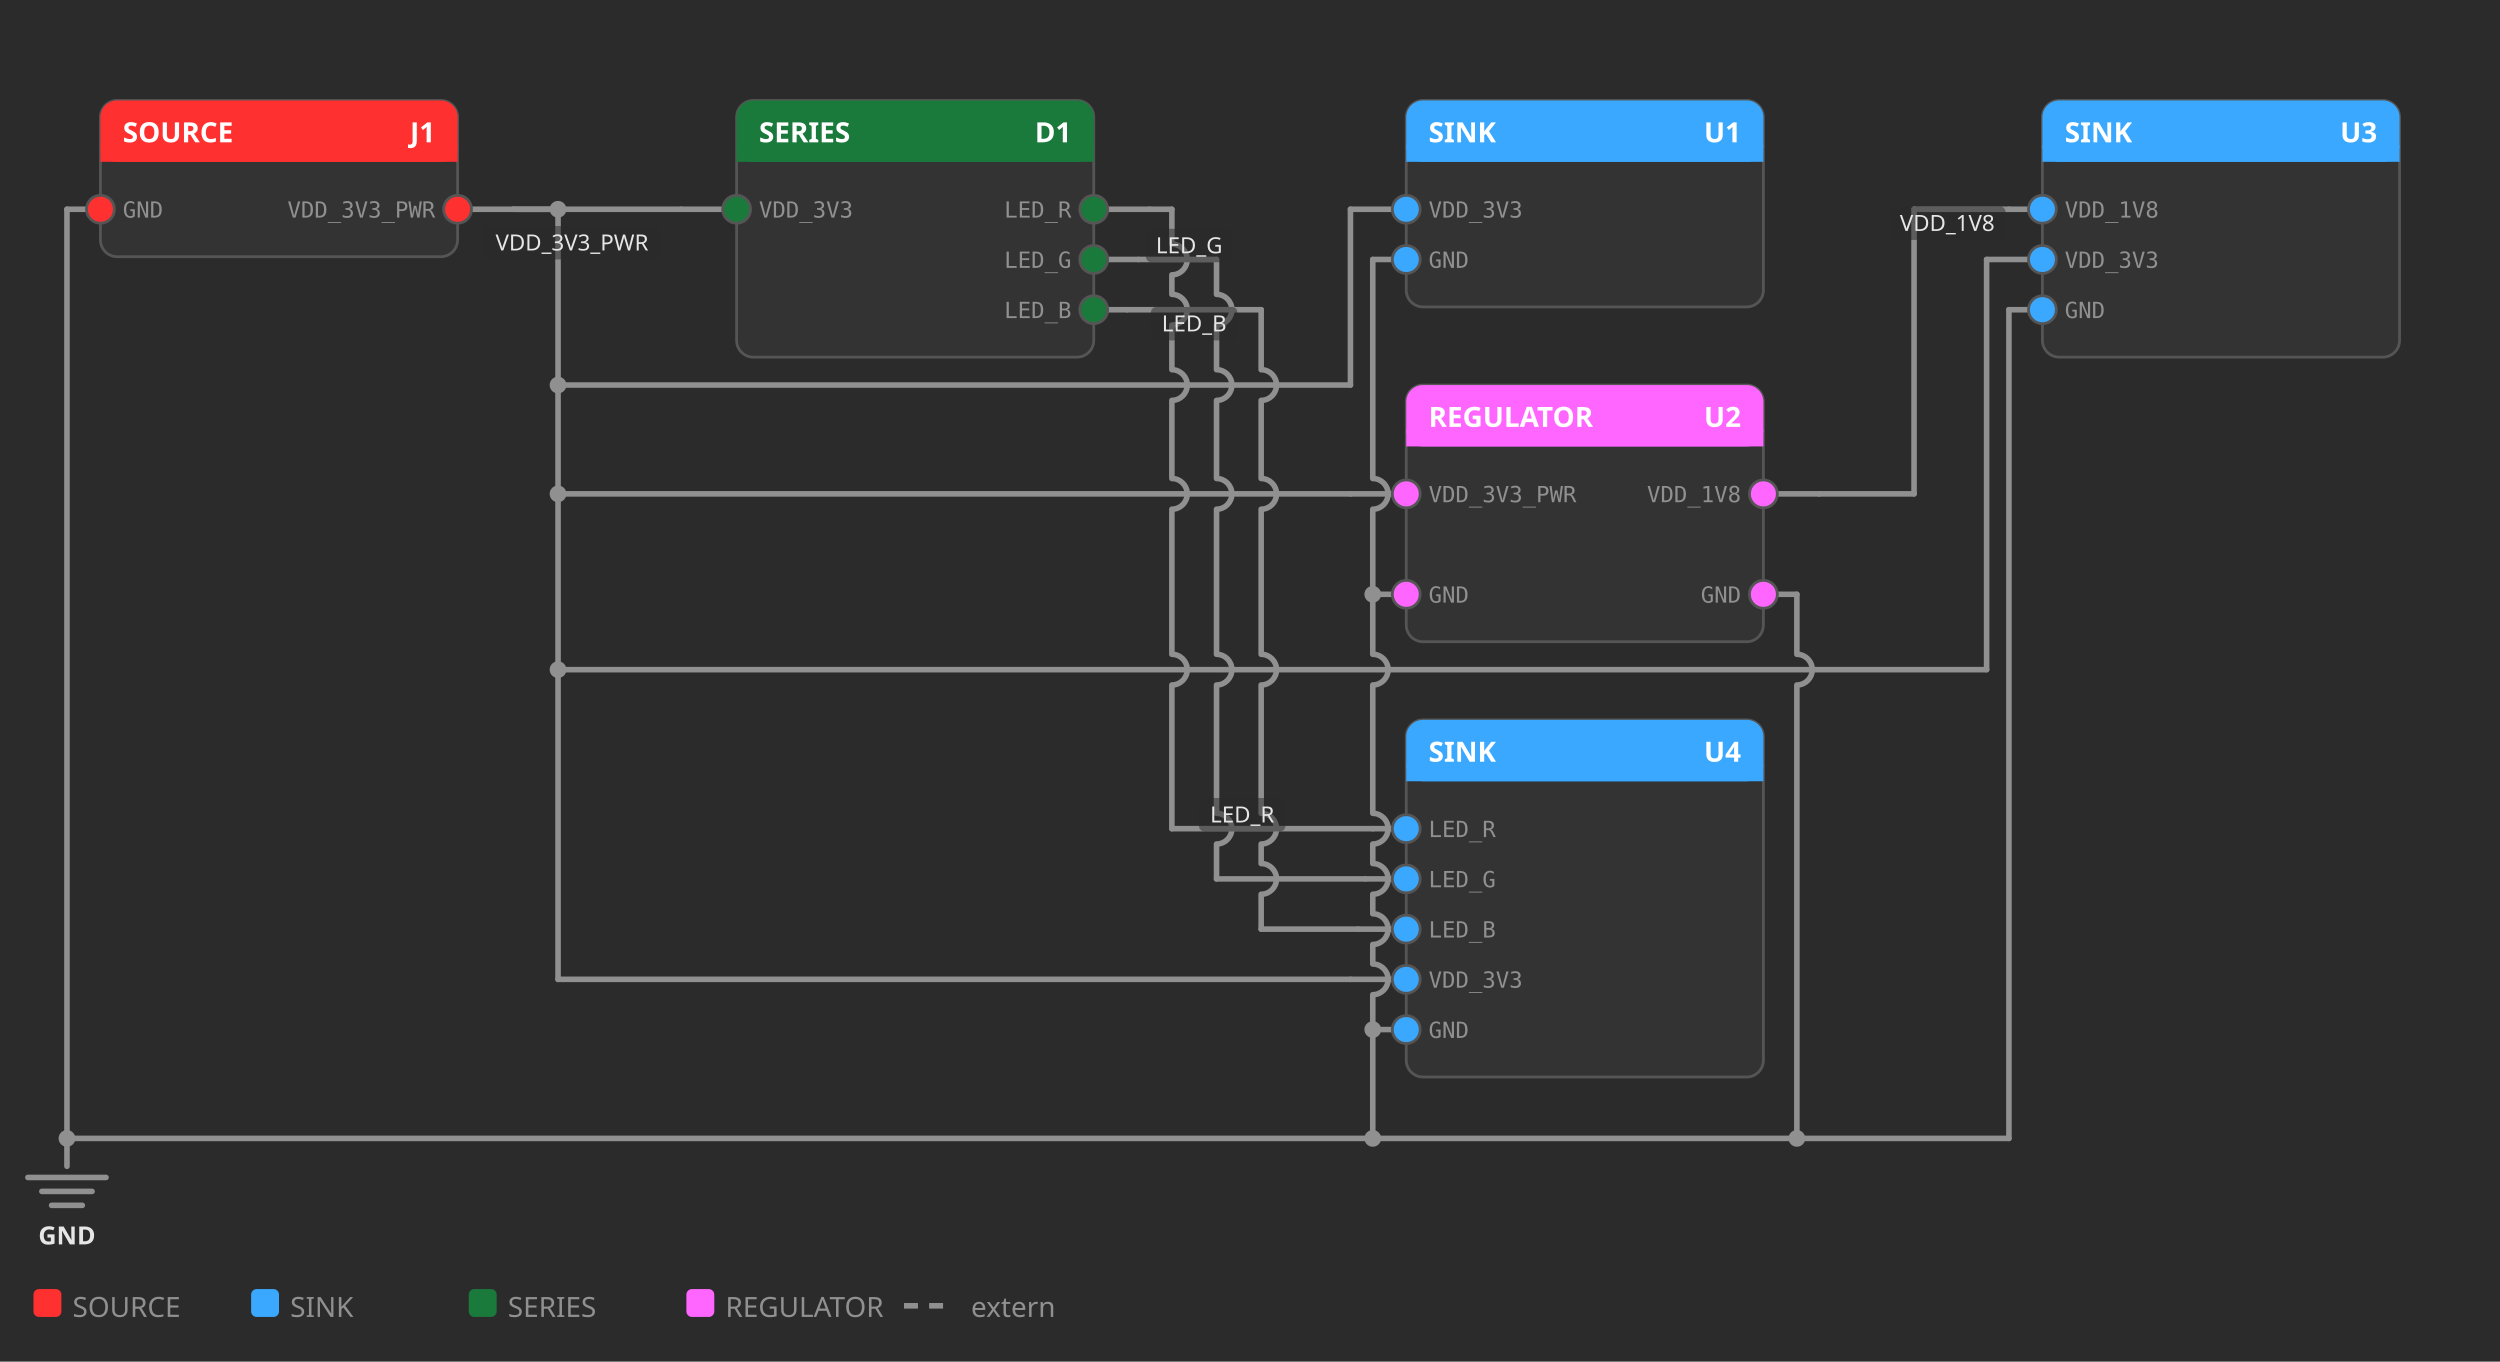
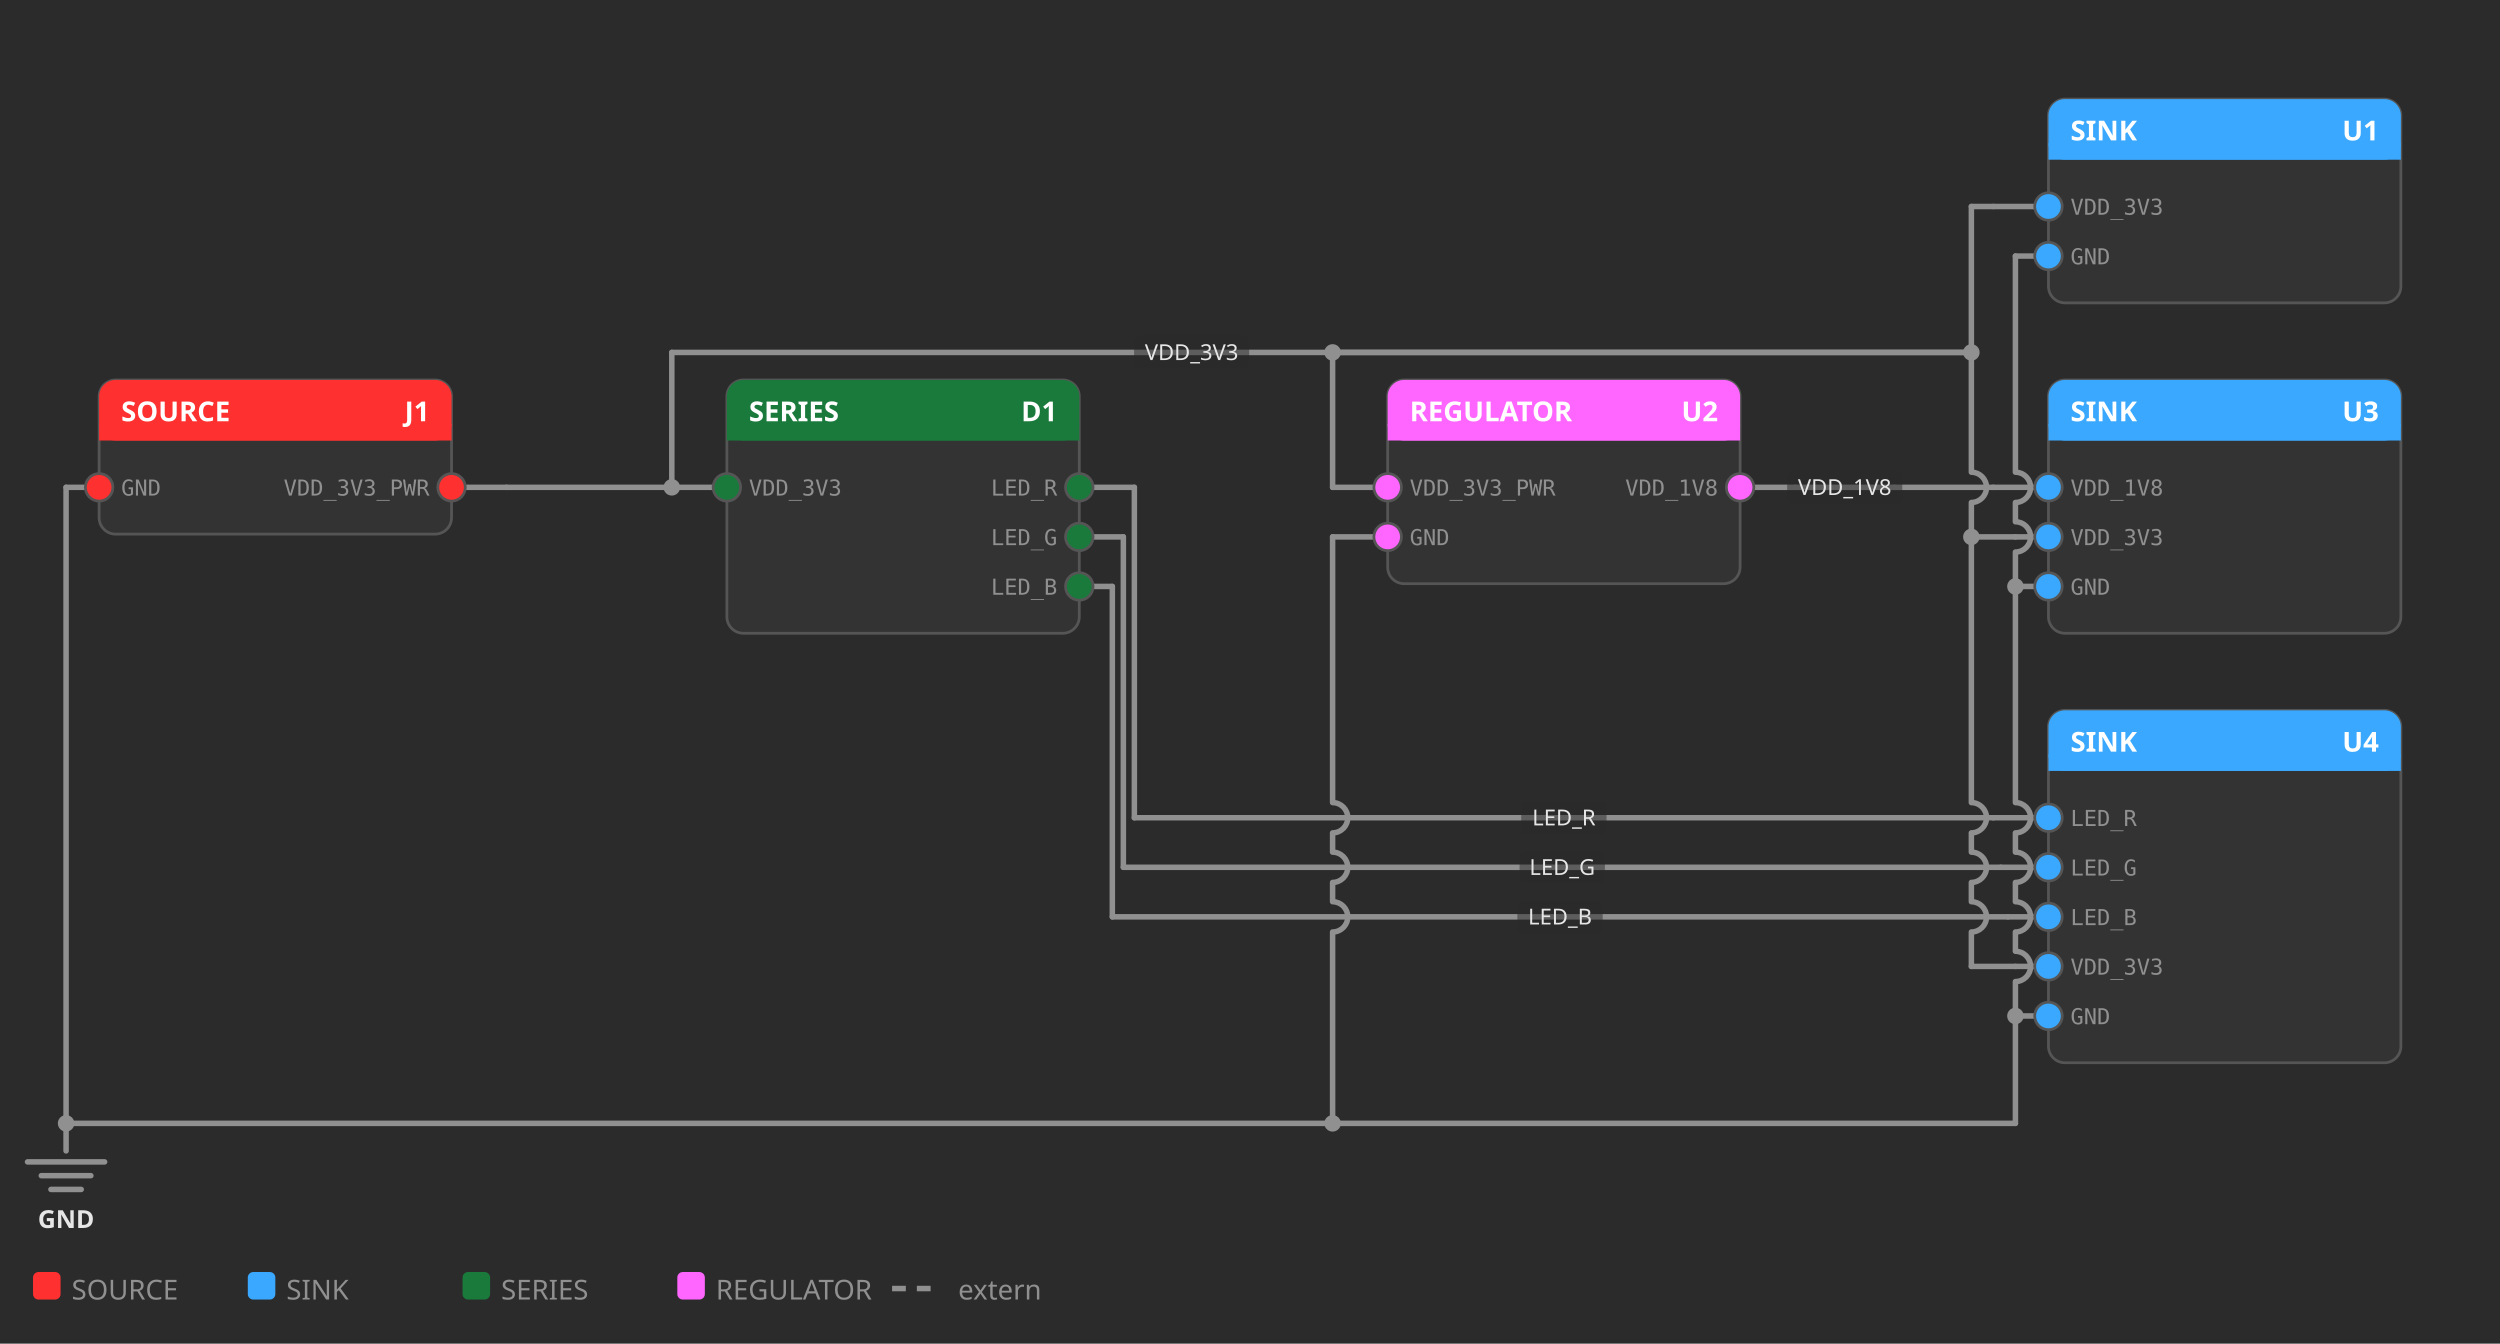
- <svg xmlns="http://www.w3.org/2000/svg" width="896" height="488" viewBox="0 0 896 488">
+ <svg xmlns="http://www.w3.org/2000/svg" width="908" height="488" viewBox="0 0 908 488">
  <rect width="100%" height="100%" fill="#2b2b2b" />
-   <line x1="392" y1="75" x2="412" y2="75" stroke="#909090" stroke-width="2" stroke-linecap="round" />
-   <line x1="412" y1="75" x2="420" y2="75" stroke="#909090" stroke-width="2" stroke-linecap="round" />
-   <line x1="420" y1="297" x2="492" y2="297" stroke="#909090" stroke-width="2" stroke-linecap="round" />
-   <line x1="492" y1="297" x2="504" y2="297" stroke="#909090" stroke-width="2" stroke-linecap="round" />
-   <line x1="392" y1="93" x2="408" y2="93" stroke="#909090" stroke-width="2" stroke-linecap="round" />
-   <line x1="408" y1="93" x2="436" y2="93" stroke="#909090" stroke-width="2" stroke-linecap="round" />
-   <line x1="436" y1="315" x2="489.3" y2="315" stroke="#909090" stroke-width="2" stroke-linecap="round" />
-   <line x1="489.3" y1="315" x2="504" y2="315" stroke="#909090" stroke-width="2" stroke-linecap="round" />
-   <line x1="392" y1="111" x2="404" y2="111" stroke="#909090" stroke-width="2" stroke-linecap="round" />
-   <line x1="404" y1="111" x2="452" y2="111" stroke="#909090" stroke-width="2" stroke-linecap="round" />
-   <line x1="452" y1="333" x2="486.7" y2="333" stroke="#909090" stroke-width="2" stroke-linecap="round" />
-   <line x1="486.7" y1="333" x2="504" y2="333" stroke="#909090" stroke-width="2" stroke-linecap="round" />
+   <line x1="392" y1="177" x2="412" y2="177" stroke="#909090" stroke-width="2" stroke-linecap="round" />
+   <line x1="412" y1="297" x2="724" y2="297" stroke="#909090" stroke-width="2" stroke-linecap="round" />
+   <line x1="724" y1="297" x2="744" y2="297" stroke="#909090" stroke-width="2" stroke-linecap="round" />
+   <line x1="392" y1="195" x2="408" y2="195" stroke="#909090" stroke-width="2" stroke-linecap="round" />
+   <line x1="408" y1="315" x2="726.7" y2="315" stroke="#909090" stroke-width="2" stroke-linecap="round" />
+   <line x1="726.7" y1="315" x2="744" y2="315" stroke="#909090" stroke-width="2" stroke-linecap="round" />
+   <line x1="392" y1="213" x2="404" y2="213" stroke="#909090" stroke-width="2" stroke-linecap="round" />
+   <line x1="404" y1="333" x2="729.3" y2="333" stroke="#909090" stroke-width="2" stroke-linecap="round" />
+   <line x1="729.3" y1="333" x2="744" y2="333" stroke="#909090" stroke-width="2" stroke-linecap="round" />
  <line x1="632" y1="177" x2="652" y2="177" stroke="#909090" stroke-width="2" stroke-linecap="round" />
-   <line x1="652" y1="177" x2="686" y2="177" stroke="#909090" stroke-width="2" stroke-linecap="round" />
-   <line x1="686" y1="75" x2="720" y2="75" stroke="#909090" stroke-width="2" stroke-linecap="round" />
-   <line x1="720" y1="75" x2="732" y2="75" stroke="#909090" stroke-width="2" stroke-linecap="round" />
-   <line x1="164" y1="75" x2="184" y2="75" stroke="#909090" stroke-width="2" stroke-linecap="round" />
-   <line x1="184" y1="75" x2="244" y2="75" stroke="#909090" stroke-width="2" stroke-linecap="round" />
-   <line x1="244" y1="75" x2="264" y2="75" stroke="#909090" stroke-width="2" stroke-linecap="round" />
-   <line x1="184" y1="75" x2="200" y2="75" stroke="#909090" stroke-width="2" stroke-linecap="round" />
-   <line x1="484" y1="75" x2="504" y2="75" stroke="#909090" stroke-width="2" stroke-linecap="round" />
-   <line x1="200" y1="138" x2="484" y2="138" stroke="#909090" stroke-width="2" stroke-linecap="round" />
-   <line x1="712" y1="93" x2="732" y2="93" stroke="#909090" stroke-width="2" stroke-linecap="round" />
-   <line x1="200" y1="240" x2="712" y2="240" stroke="#909090" stroke-width="2" stroke-linecap="round" />
+   <line x1="652" y1="177" x2="688" y2="177" stroke="#909090" stroke-width="2" stroke-linecap="round" />
+   <line x1="688" y1="177" x2="724" y2="177" stroke="#909090" stroke-width="2" stroke-linecap="round" />
+   <line x1="724" y1="177" x2="744" y2="177" stroke="#909090" stroke-width="2" stroke-linecap="round" />
+   <line x1="164" y1="177" x2="184" y2="177" stroke="#909090" stroke-width="2" stroke-linecap="round" />
+   <line x1="184" y1="177" x2="244" y2="177" stroke="#909090" stroke-width="2" stroke-linecap="round" />
+   <line x1="244" y1="177" x2="264" y2="177" stroke="#909090" stroke-width="2" stroke-linecap="round" />
+   <line x1="244" y1="128" x2="716" y2="128" stroke="#909090" stroke-width="2" stroke-linecap="round" />
+   <line x1="716" y1="75" x2="724" y2="75" stroke="#909090" stroke-width="2" stroke-linecap="round" />
+   <line x1="724" y1="75" x2="744" y2="75" stroke="#909090" stroke-width="2" stroke-linecap="round" />
  <line x1="484" y1="177" x2="504" y2="177" stroke="#909090" stroke-width="2" stroke-linecap="round" />
-   <line x1="200" y1="177" x2="484" y2="177" stroke="#909090" stroke-width="2" stroke-linecap="round" />
-   <line x1="484" y1="351" x2="504" y2="351" stroke="#909090" stroke-width="2" stroke-linecap="round" />
-   <line x1="200" y1="351" x2="484" y2="351" stroke="#909090" stroke-width="2" stroke-linecap="round" />
-   <line x1="24" y1="408" x2="720" y2="408" stroke="#909090" stroke-width="2" stroke-linecap="round" />
-   <line x1="24" y1="75" x2="36" y2="75" stroke="#909090" stroke-width="2" stroke-linecap="round" />
-   <line x1="492" y1="93" x2="504" y2="93" stroke="#909090" stroke-width="2" stroke-linecap="round" />
-   <line x1="492" y1="213" x2="504" y2="213" stroke="#909090" stroke-width="2" stroke-linecap="round" />
-   <line x1="492" y1="369" x2="504" y2="369" stroke="#909090" stroke-width="2" stroke-linecap="round" />
-   <line x1="632" y1="213" x2="644" y2="213" stroke="#909090" stroke-width="2" stroke-linecap="round" />
-   <line x1="720" y1="111" x2="732" y2="111" stroke="#909090" stroke-width="2" stroke-linecap="round" />
-   <path d="M 420,75 V 87.5 A 5.5,5.5 0 0 1 420,98.5 V 105.5 A 5.5,5.5 0 0 1 420,116.5 V 132.5 A 5.5,5.5 0 0 1 420,143.5 V 171.5 A 5.5,5.5 0 0 1 420,182.5 V 234.5 A 5.5,5.5 0 0 1 420,245.5 V 297" fill="none" stroke="#909090" stroke-width="2" stroke-linecap="round" stroke-linejoin="round" />
-   <path d="M 436,93 V 105.5 A 5.5,5.5 0 0 1 436,116.5 V 132.5 A 5.5,5.5 0 0 1 436,143.5 V 171.5 A 5.5,5.5 0 0 1 436,182.5 V 234.5 A 5.5,5.5 0 0 1 436,245.5 V 291.5 A 5.5,5.5 0 0 1 436,302.5 V 315" fill="none" stroke="#909090" stroke-width="2" stroke-linecap="round" stroke-linejoin="round" />
-   <path d="M 452,111 V 132.5 A 5.5,5.5 0 0 1 452,143.5 V 171.5 A 5.5,5.5 0 0 1 452,182.5 V 234.5 A 5.5,5.5 0 0 1 452,245.5 V 291.5 A 5.5,5.5 0 0 1 452,302.5 V 309.5 A 5.5,5.5 0 0 1 452,320.5 V 333" fill="none" stroke="#909090" stroke-width="2" stroke-linecap="round" stroke-linejoin="round" />
-   <path d="M 686,75 V 177" fill="none" stroke="#909090" stroke-width="2" stroke-linecap="round" stroke-linejoin="round" />
-   <path d="M 200,75 V 351" fill="none" stroke="#909090" stroke-width="2" stroke-linecap="round" stroke-linejoin="round" />
-   <path d="M 484,75 V 138" fill="none" stroke="#909090" stroke-width="2" stroke-linecap="round" stroke-linejoin="round" />
-   <path d="M 712,93 V 240" fill="none" stroke="#909090" stroke-width="2" stroke-linecap="round" stroke-linejoin="round" />
-   <path d="M 24,75 V 408" fill="none" stroke="#909090" stroke-width="2" stroke-linecap="round" stroke-linejoin="round" />
-   <path d="M 492,93 V 171.5 A 5.5,5.5 0 0 1 492,182.5 V 234.5 A 5.5,5.5 0 0 1 492,245.5 V 291.5 A 5.5,5.5 0 0 1 492,302.5 V 309.5 A 5.5,5.5 0 0 1 492,320.5 V 327.5 A 5.5,5.5 0 0 1 492,338.5 V 345.5 A 5.5,5.5 0 0 1 492,356.5 V 408" fill="none" stroke="#909090" stroke-width="2" stroke-linecap="round" stroke-linejoin="round" />
-   <path d="M 644,213 V 234.5 A 5.5,5.5 0 0 1 644,245.5 V 408" fill="none" stroke="#909090" stroke-width="2" stroke-linecap="round" stroke-linejoin="round" />
-   <path d="M 720,111 V 408" fill="none" stroke="#909090" stroke-width="2" stroke-linecap="round" stroke-linejoin="round" />
+   <line x1="484" y1="128" x2="716" y2="128" stroke="#909090" stroke-width="2" stroke-linecap="round" />
+   <line x1="716" y1="195" x2="732" y2="195" stroke="#909090" stroke-width="2" stroke-linecap="round" />
+   <line x1="732" y1="195" x2="744" y2="195" stroke="#909090" stroke-width="2" stroke-linecap="round" />
+   <line x1="716" y1="351" x2="732" y2="351" stroke="#909090" stroke-width="2" stroke-linecap="round" />
+   <line x1="732" y1="351" x2="744" y2="351" stroke="#909090" stroke-width="2" stroke-linecap="round" />
+   <line x1="24" y1="408" x2="732" y2="408" stroke="#909090" stroke-width="2" stroke-linecap="round" />
+   <line x1="24" y1="177" x2="36" y2="177" stroke="#909090" stroke-width="2" stroke-linecap="round" />
+   <line x1="484" y1="195" x2="504" y2="195" stroke="#909090" stroke-width="2" stroke-linecap="round" />
+   <line x1="732" y1="93" x2="744" y2="93" stroke="#909090" stroke-width="2" stroke-linecap="round" />
+   <line x1="732" y1="213" x2="744" y2="213" stroke="#909090" stroke-width="2" stroke-linecap="round" />
+   <line x1="732" y1="369" x2="744" y2="369" stroke="#909090" stroke-width="2" stroke-linecap="round" />
+   <path d="M 412,177 V 297" fill="none" stroke="#909090" stroke-width="2" stroke-linecap="round" stroke-linejoin="round" />
+   <path d="M 408,195 V 315" fill="none" stroke="#909090" stroke-width="2" stroke-linecap="round" stroke-linejoin="round" />
+   <path d="M 404,213 V 333" fill="none" stroke="#909090" stroke-width="2" stroke-linecap="round" stroke-linejoin="round" />
+   <path d="M 716,75 V 171.5 A 5.5,5.5 0 0 1 716,182.5 V 291.5 A 5.5,5.5 0 0 1 716,302.5 V 309.5 A 5.5,5.5 0 0 1 716,320.5 V 327.5 A 5.5,5.5 0 0 1 716,338.5 V 351" fill="none" stroke="#909090" stroke-width="2" stroke-linecap="round" stroke-linejoin="round" />
+   <path d="M 244,128 V 177" fill="none" stroke="#909090" stroke-width="2" stroke-linecap="round" stroke-linejoin="round" />
+   <path d="M 484,128 V 177" fill="none" stroke="#909090" stroke-width="2" stroke-linecap="round" stroke-linejoin="round" />
+   <path d="M 24,177 V 408" fill="none" stroke="#909090" stroke-width="2" stroke-linecap="round" stroke-linejoin="round" />
+   <path d="M 484,195 V 291.5 A 5.5,5.5 0 0 1 484,302.5 V 309.5 A 5.5,5.5 0 0 1 484,320.5 V 327.5 A 5.5,5.5 0 0 1 484,338.5 V 408" fill="none" stroke="#909090" stroke-width="2" stroke-linecap="round" stroke-linejoin="round" />
+   <path d="M 732,93 V 171.5 A 5.5,5.5 0 0 1 732,182.5 V 189.5 A 5.5,5.5 0 0 1 732,200.5 V 291.5 A 5.5,5.5 0 0 1 732,302.5 V 309.5 A 5.5,5.5 0 0 1 732,320.5 V 327.5 A 5.5,5.5 0 0 1 732,338.5 V 345.5 A 5.5,5.5 0 0 1 732,356.5 V 408" fill="none" stroke="#909090" stroke-width="2" stroke-linecap="round" stroke-linejoin="round" />
  <circle cx="24" cy="408" r="3" fill="#909090" />
-   <circle cx="200" cy="75" r="3" fill="#909090" />
-   <circle cx="200" cy="138" r="3" fill="#909090" />
-   <circle cx="200" cy="177" r="3" fill="#909090" />
-   <circle cx="200" cy="240" r="3" fill="#909090" />
-   <circle cx="492" cy="213" r="3" fill="#909090" />
-   <circle cx="492" cy="369" r="3" fill="#909090" />
-   <circle cx="492" cy="408" r="3" fill="#909090" />
-   <circle cx="644" cy="408" r="3" fill="#909090" />
+   <circle cx="244" cy="177" r="3" fill="#909090" />
+   <circle cx="484" cy="128" r="3" fill="#909090" />
+   <circle cx="484" cy="408" r="3" fill="#909090" />
+   <circle cx="716" cy="128" r="3" fill="#909090" />
+   <circle cx="716" cy="195" r="3" fill="#909090" />
+   <circle cx="732" cy="213" r="3" fill="#909090" />
+   <circle cx="732" cy="369" r="3" fill="#909090" />
  <line x1="24" y1="408" x2="24" y2="418" stroke="#909090" stroke-width="2" stroke-linecap="round" />
  <line x1="10" y1="422" x2="38" y2="422" stroke="#909090" stroke-width="2" stroke-linecap="round" />
  <line x1="15" y1="427" x2="33" y2="427" stroke="#909090" stroke-width="2" stroke-linecap="round" />
  <line x1="18.5" y1="432" x2="29.5" y2="432" stroke="#909090" stroke-width="2" stroke-linecap="round" />
  <text x="24" y="446" text-anchor="middle" fill="#e6e6e6" font-family="Segoe UI,sans-serif" font-size="9" font-weight="600">GND</text>
-   <rect class="topo-hit" data-label="J1" x="36" y="36" width="128" height="56" rx="6" fill="#333333" stroke="#555555" stroke-width="1" />
-   <rect x="36" y="36" width="128" height="22" rx="6" fill="#ff3030" />
-   <rect x="36" y="52" width="128" height="6" fill="#ff3030" />
-   <text x="44" y="51" fill="#ffffff" font-family="Segoe UI,sans-serif" font-size="10" font-weight="600">SOURCE</text>
-   <text x="156" y="51" fill="#ffffff" text-anchor="end" font-family="Segoe UI,sans-serif" font-size="10" font-weight="600">J1</text>
-   <circle cx="164" cy="75" r="5" fill="#ff3030" stroke="#555555" stroke-width="1" />
-   <text x="156" y="78" text-anchor="end" fill="#909090" font-family="Consolas,monospace" font-size="8">VDD_3V3_PWR</text>
-   <circle cx="36" cy="75" r="5" fill="#ff3030" stroke="#555555" stroke-width="1" />
-   <text x="44" y="78" text-anchor="start" fill="#909090" font-family="Consolas,monospace" font-size="8">GND</text>
-   <rect class="topo-hit" data-label="D1" x="264" y="36" width="128" height="92" rx="6" fill="#333333" stroke="#555555" stroke-width="1" />
-   <rect x="264" y="36" width="128" height="22" rx="6" fill="#1a7a3c" />
-   <rect x="264" y="52" width="128" height="6" fill="#1a7a3c" />
-   <text x="272" y="51" fill="#ffffff" font-family="Segoe UI,sans-serif" font-size="10" font-weight="600">SERIES</text>
-   <text x="384" y="51" fill="#ffffff" text-anchor="end" font-family="Segoe UI,sans-serif" font-size="10" font-weight="600">D1</text>
-   <circle cx="264" cy="75" r="5" fill="#1a7a3c" stroke="#555555" stroke-width="1" />
-   <text x="272" y="78" text-anchor="start" fill="#909090" font-family="Consolas,monospace" font-size="8">VDD_3V3</text>
-   <circle cx="392" cy="75" r="5" fill="#1a7a3c" stroke="#555555" stroke-width="1" />
-   <text x="384" y="78" text-anchor="end" fill="#909090" font-family="Consolas,monospace" font-size="8">LED_R</text>
-   <circle cx="392" cy="93" r="5" fill="#1a7a3c" stroke="#555555" stroke-width="1" />
-   <text x="384" y="96" text-anchor="end" fill="#909090" font-family="Consolas,monospace" font-size="8">LED_G</text>
-   <circle cx="392" cy="111" r="5" fill="#1a7a3c" stroke="#555555" stroke-width="1" />
-   <text x="384" y="114" text-anchor="end" fill="#909090" font-family="Consolas,monospace" font-size="8">LED_B</text>
-   <rect class="topo-hit" data-label="U1" x="504" y="36" width="128" height="74" rx="6" fill="#333333" stroke="#555555" stroke-width="1" />
-   <rect x="504" y="36" width="128" height="22" rx="6" fill="#3aa8ff" />
-   <rect x="504" y="52" width="128" height="6" fill="#3aa8ff" />
-   <text x="512" y="51" fill="#ffffff" font-family="Segoe UI,sans-serif" font-size="10" font-weight="600">SINK</text>
-   <text x="624" y="51" fill="#ffffff" text-anchor="end" font-family="Segoe UI,sans-serif" font-size="10" font-weight="600">U1</text>
-   <circle cx="504" cy="75" r="5" fill="#3aa8ff" stroke="#555555" stroke-width="1" />
-   <text x="512" y="78" text-anchor="start" fill="#909090" font-family="Consolas,monospace" font-size="8">VDD_3V3</text>
-   <circle cx="504" cy="93" r="5" fill="#3aa8ff" stroke="#555555" stroke-width="1" />
-   <text x="512" y="96" text-anchor="start" fill="#909090" font-family="Consolas,monospace" font-size="8">GND</text>
-   <rect class="topo-hit" data-label="U2" x="504" y="138" width="128" height="92" rx="6" fill="#333333" stroke="#555555" stroke-width="1" />
+   <rect class="topo-hit" data-label="J1" x="36" y="138" width="128" height="56" rx="6" fill="#333333" stroke="#555555" stroke-width="1" />
+   <rect x="36" y="138" width="128" height="22" rx="6" fill="#ff3030" />
+   <rect x="36" y="154" width="128" height="6" fill="#ff3030" />
+   <text x="44" y="153" fill="#ffffff" font-family="Segoe UI,sans-serif" font-size="10" font-weight="600">SOURCE</text>
+   <text x="156" y="153" fill="#ffffff" text-anchor="end" font-family="Segoe UI,sans-serif" font-size="10" font-weight="600">J1</text>
+   <circle cx="164" cy="177" r="5" fill="#ff3030" stroke="#555555" stroke-width="1" />
+   <text x="156" y="180" text-anchor="end" fill="#909090" font-family="Consolas,monospace" font-size="8">VDD_3V3_PWR</text>
+   <circle cx="36" cy="177" r="5" fill="#ff3030" stroke="#555555" stroke-width="1" />
+   <text x="44" y="180" text-anchor="start" fill="#909090" font-family="Consolas,monospace" font-size="8">GND</text>
+   <rect class="topo-hit" data-label="D1" x="264" y="138" width="128" height="92" rx="6" fill="#333333" stroke="#555555" stroke-width="1" />
+   <rect x="264" y="138" width="128" height="22" rx="6" fill="#1a7a3c" />
+   <rect x="264" y="154" width="128" height="6" fill="#1a7a3c" />
+   <text x="272" y="153" fill="#ffffff" font-family="Segoe UI,sans-serif" font-size="10" font-weight="600">SERIES</text>
+   <text x="384" y="153" fill="#ffffff" text-anchor="end" font-family="Segoe UI,sans-serif" font-size="10" font-weight="600">D1</text>
+   <circle cx="264" cy="177" r="5" fill="#1a7a3c" stroke="#555555" stroke-width="1" />
+   <text x="272" y="180" text-anchor="start" fill="#909090" font-family="Consolas,monospace" font-size="8">VDD_3V3</text>
+   <circle cx="392" cy="177" r="5" fill="#1a7a3c" stroke="#555555" stroke-width="1" />
+   <text x="384" y="180" text-anchor="end" fill="#909090" font-family="Consolas,monospace" font-size="8">LED_R</text>
+   <circle cx="392" cy="195" r="5" fill="#1a7a3c" stroke="#555555" stroke-width="1" />
+   <text x="384" y="198" text-anchor="end" fill="#909090" font-family="Consolas,monospace" font-size="8">LED_G</text>
+   <circle cx="392" cy="213" r="5" fill="#1a7a3c" stroke="#555555" stroke-width="1" />
+   <text x="384" y="216" text-anchor="end" fill="#909090" font-family="Consolas,monospace" font-size="8">LED_B</text>
+   <rect class="topo-hit" data-label="U2" x="504" y="138" width="128" height="74" rx="6" fill="#333333" stroke="#555555" stroke-width="1" />
  <rect x="504" y="138" width="128" height="22" rx="6" fill="#ff66ff" />
  <rect x="504" y="154" width="128" height="6" fill="#ff66ff" />
  <text x="512" y="153" fill="#ffffff" font-family="Segoe UI,sans-serif" font-size="10" font-weight="600">REGULATOR</text>
  <text x="624" y="153" fill="#ffffff" text-anchor="end" font-family="Segoe UI,sans-serif" font-size="10" font-weight="600">U2</text>
  <circle cx="504" cy="177" r="5" fill="#ff66ff" stroke="#555555" stroke-width="1" />
  <text x="512" y="180" text-anchor="start" fill="#909090" font-family="Consolas,monospace" font-size="8">VDD_3V3_PWR</text>
  <circle cx="632" cy="177" r="5" fill="#ff66ff" stroke="#555555" stroke-width="1" />
  <text x="624" y="180" text-anchor="end" fill="#909090" font-family="Consolas,monospace" font-size="8">VDD_1V8</text>
-   <circle cx="504" cy="213" r="5" fill="#ff66ff" stroke="#555555" stroke-width="1" />
-   <text x="512" y="216" text-anchor="start" fill="#909090" font-family="Consolas,monospace" font-size="8">GND</text>
-   <circle cx="632" cy="213" r="5" fill="#ff66ff" stroke="#555555" stroke-width="1" />
-   <text x="624" y="216" text-anchor="end" fill="#909090" font-family="Consolas,monospace" font-size="8">GND</text>
-   <rect class="topo-hit" data-label="U4" x="504" y="258" width="128" height="128" rx="6" fill="#333333" stroke="#555555" stroke-width="1" />
-   <rect x="504" y="258" width="128" height="22" rx="6" fill="#3aa8ff" />
-   <rect x="504" y="274" width="128" height="6" fill="#3aa8ff" />
-   <text x="512" y="273" fill="#ffffff" font-family="Segoe UI,sans-serif" font-size="10" font-weight="600">SINK</text>
-   <text x="624" y="273" fill="#ffffff" text-anchor="end" font-family="Segoe UI,sans-serif" font-size="10" font-weight="600">U4</text>
-   <circle cx="504" cy="297" r="5" fill="#3aa8ff" stroke="#555555" stroke-width="1" />
-   <text x="512" y="300" text-anchor="start" fill="#909090" font-family="Consolas,monospace" font-size="8">LED_R</text>
-   <circle cx="504" cy="315" r="5" fill="#3aa8ff" stroke="#555555" stroke-width="1" />
-   <text x="512" y="318" text-anchor="start" fill="#909090" font-family="Consolas,monospace" font-size="8">LED_G</text>
-   <circle cx="504" cy="333" r="5" fill="#3aa8ff" stroke="#555555" stroke-width="1" />
-   <text x="512" y="336" text-anchor="start" fill="#909090" font-family="Consolas,monospace" font-size="8">LED_B</text>
-   <circle cx="504" cy="351" r="5" fill="#3aa8ff" stroke="#555555" stroke-width="1" />
-   <text x="512" y="354" text-anchor="start" fill="#909090" font-family="Consolas,monospace" font-size="8">VDD_3V3</text>
-   <circle cx="504" cy="369" r="5" fill="#3aa8ff" stroke="#555555" stroke-width="1" />
-   <text x="512" y="372" text-anchor="start" fill="#909090" font-family="Consolas,monospace" font-size="8">GND</text>
-   <rect class="topo-hit" data-label="U3" x="732" y="36" width="128" height="92" rx="6" fill="#333333" stroke="#555555" stroke-width="1" />
-   <rect x="732" y="36" width="128" height="22" rx="6" fill="#3aa8ff" />
-   <rect x="732" y="52" width="128" height="6" fill="#3aa8ff" />
-   <text x="740" y="51" fill="#ffffff" font-family="Segoe UI,sans-serif" font-size="10" font-weight="600">SINK</text>
-   <text x="852" y="51" fill="#ffffff" text-anchor="end" font-family="Segoe UI,sans-serif" font-size="10" font-weight="600">U3</text>
-   <circle cx="732" cy="75" r="5" fill="#3aa8ff" stroke="#555555" stroke-width="1" />
-   <text x="740" y="78" text-anchor="start" fill="#909090" font-family="Consolas,monospace" font-size="8">VDD_1V8</text>
-   <circle cx="732" cy="93" r="5" fill="#3aa8ff" stroke="#555555" stroke-width="1" />
-   <text x="740" y="96" text-anchor="start" fill="#909090" font-family="Consolas,monospace" font-size="8">VDD_3V3</text>
-   <circle cx="732" cy="111" r="5" fill="#3aa8ff" stroke="#555555" stroke-width="1" />
-   <text x="740" y="114" text-anchor="start" fill="#909090" font-family="Consolas,monospace" font-size="8">GND</text>
-   <rect x="429.7" y="286" width="31" height="12" fill="#2b2b2b" fill-opacity="0.5" stroke="none" rx="2" />
-   <text x="445.2" y="292" text-anchor="middle" dominant-baseline="middle" fill="#e6e6e6" font-family="Segoe UI,sans-serif" font-size="8">LED_R</text>
-   <rect x="410.7" y="82" width="31" height="12" fill="#2b2b2b" fill-opacity="0.5" stroke="none" rx="2" />
-   <text x="426.2" y="88" text-anchor="middle" dominant-baseline="middle" fill="#e6e6e6" font-family="Segoe UI,sans-serif" font-size="8">LED_G</text>
-   <rect x="412.5" y="110" width="31" height="12" fill="#2b2b2b" fill-opacity="0.5" stroke="none" rx="2" />
-   <text x="428" y="116" text-anchor="middle" dominant-baseline="middle" fill="#e6e6e6" font-family="Segoe UI,sans-serif" font-size="8">LED_B</text>
-   <rect x="677" y="74" width="41.8" height="12" fill="#2b2b2b" fill-opacity="0.5" stroke="none" rx="2" />
-   <text x="697.9" y="80" text-anchor="middle" dominant-baseline="middle" fill="#e6e6e6" font-family="Segoe UI,sans-serif" font-size="8">VDD_1V8</text>
-   <rect x="173.3" y="81" width="63.4" height="12" fill="#2b2b2b" fill-opacity="0.5" stroke="none" rx="2" />
-   <text x="205" y="87" text-anchor="middle" dominant-baseline="middle" fill="#e6e6e6" font-family="Segoe UI,sans-serif" font-size="8">VDD_3V3_PWR</text>
+   <circle cx="504" cy="195" r="5" fill="#ff66ff" stroke="#555555" stroke-width="1" />
+   <text x="512" y="198" text-anchor="start" fill="#909090" font-family="Consolas,monospace" font-size="8">GND</text>
+   <rect class="topo-hit" data-label="U1" x="744" y="36" width="128" height="74" rx="6" fill="#333333" stroke="#555555" stroke-width="1" />
+   <rect x="744" y="36" width="128" height="22" rx="6" fill="#3aa8ff" />
+   <rect x="744" y="52" width="128" height="6" fill="#3aa8ff" />
+   <text x="752" y="51" fill="#ffffff" font-family="Segoe UI,sans-serif" font-size="10" font-weight="600">SINK</text>
+   <text x="864" y="51" fill="#ffffff" text-anchor="end" font-family="Segoe UI,sans-serif" font-size="10" font-weight="600">U1</text>
+   <circle cx="744" cy="75" r="5" fill="#3aa8ff" stroke="#555555" stroke-width="1" />
+   <text x="752" y="78" text-anchor="start" fill="#909090" font-family="Consolas,monospace" font-size="8">VDD_3V3</text>
+   <circle cx="744" cy="93" r="5" fill="#3aa8ff" stroke="#555555" stroke-width="1" />
+   <text x="752" y="96" text-anchor="start" fill="#909090" font-family="Consolas,monospace" font-size="8">GND</text>
+   <rect class="topo-hit" data-label="U3" x="744" y="138" width="128" height="92" rx="6" fill="#333333" stroke="#555555" stroke-width="1" />
+   <rect x="744" y="138" width="128" height="22" rx="6" fill="#3aa8ff" />
+   <rect x="744" y="154" width="128" height="6" fill="#3aa8ff" />
+   <text x="752" y="153" fill="#ffffff" font-family="Segoe UI,sans-serif" font-size="10" font-weight="600">SINK</text>
+   <text x="864" y="153" fill="#ffffff" text-anchor="end" font-family="Segoe UI,sans-serif" font-size="10" font-weight="600">U3</text>
+   <circle cx="744" cy="177" r="5" fill="#3aa8ff" stroke="#555555" stroke-width="1" />
+   <text x="752" y="180" text-anchor="start" fill="#909090" font-family="Consolas,monospace" font-size="8">VDD_1V8</text>
+   <circle cx="744" cy="195" r="5" fill="#3aa8ff" stroke="#555555" stroke-width="1" />
+   <text x="752" y="198" text-anchor="start" fill="#909090" font-family="Consolas,monospace" font-size="8">VDD_3V3</text>
+   <circle cx="744" cy="213" r="5" fill="#3aa8ff" stroke="#555555" stroke-width="1" />
+   <text x="752" y="216" text-anchor="start" fill="#909090" font-family="Consolas,monospace" font-size="8">GND</text>
+   <rect class="topo-hit" data-label="U4" x="744" y="258" width="128" height="128" rx="6" fill="#333333" stroke="#555555" stroke-width="1" />
+   <rect x="744" y="258" width="128" height="22" rx="6" fill="#3aa8ff" />
+   <rect x="744" y="274" width="128" height="6" fill="#3aa8ff" />
+   <text x="752" y="273" fill="#ffffff" font-family="Segoe UI,sans-serif" font-size="10" font-weight="600">SINK</text>
+   <text x="864" y="273" fill="#ffffff" text-anchor="end" font-family="Segoe UI,sans-serif" font-size="10" font-weight="600">U4</text>
+   <circle cx="744" cy="297" r="5" fill="#3aa8ff" stroke="#555555" stroke-width="1" />
+   <text x="752" y="300" text-anchor="start" fill="#909090" font-family="Consolas,monospace" font-size="8">LED_R</text>
+   <circle cx="744" cy="315" r="5" fill="#3aa8ff" stroke="#555555" stroke-width="1" />
+   <text x="752" y="318" text-anchor="start" fill="#909090" font-family="Consolas,monospace" font-size="8">LED_G</text>
+   <circle cx="744" cy="333" r="5" fill="#3aa8ff" stroke="#555555" stroke-width="1" />
+   <text x="752" y="336" text-anchor="start" fill="#909090" font-family="Consolas,monospace" font-size="8">LED_B</text>
+   <circle cx="744" cy="351" r="5" fill="#3aa8ff" stroke="#555555" stroke-width="1" />
+   <text x="752" y="354" text-anchor="start" fill="#909090" font-family="Consolas,monospace" font-size="8">VDD_3V3</text>
+   <circle cx="744" cy="369" r="5" fill="#3aa8ff" stroke="#555555" stroke-width="1" />
+   <text x="752" y="372" text-anchor="start" fill="#909090" font-family="Consolas,monospace" font-size="8">GND</text>
+   <rect x="552.5" y="291" width="31" height="12" fill="#2b2b2b" fill-opacity="0.5" stroke="none" rx="2" />
+   <text x="568" y="297" text-anchor="middle" dominant-baseline="middle" fill="#e6e6e6" font-family="Segoe UI,sans-serif" font-size="8">LED_R</text>
+   <rect x="551.9" y="309" width="31" height="12" fill="#2b2b2b" fill-opacity="0.5" stroke="none" rx="2" />
+   <text x="567.4" y="315" text-anchor="middle" dominant-baseline="middle" fill="#e6e6e6" font-family="Segoe UI,sans-serif" font-size="8">LED_G</text>
+   <rect x="551.1" y="327" width="31" height="12" fill="#2b2b2b" fill-opacity="0.5" stroke="none" rx="2" />
+   <text x="566.6" y="333" text-anchor="middle" dominant-baseline="middle" fill="#e6e6e6" font-family="Segoe UI,sans-serif" font-size="8">LED_B</text>
+   <rect x="649.1" y="171" width="41.8" height="12" fill="#2b2b2b" fill-opacity="0.5" stroke="none" rx="2" />
+   <text x="670" y="177" text-anchor="middle" dominant-baseline="middle" fill="#e6e6e6" font-family="Segoe UI,sans-serif" font-size="8">VDD_1V8</text>
+   <rect x="411.9" y="122" width="41.8" height="12" fill="#2b2b2b" fill-opacity="0.5" stroke="none" rx="2" />
+   <text x="432.8" y="128" text-anchor="middle" dominant-baseline="middle" fill="#e6e6e6" font-family="Segoe UI,sans-serif" font-size="8">VDD_3V3</text>
  <rect x="12" y="462" width="10" height="10" rx="2" fill="#ff3030" />
  <text x="26" y="472" fill="#909090" font-family="Segoe UI,sans-serif" font-size="10">SOURCE</text>
  <rect x="90" y="462" width="10" height="10" rx="2" fill="#3aa8ff" />
  <text x="104" y="472" fill="#909090" font-family="Segoe UI,sans-serif" font-size="10">SINK</text>
  <rect x="168" y="462" width="10" height="10" rx="2" fill="#1a7a3c" />
  <text x="182" y="472" fill="#909090" font-family="Segoe UI,sans-serif" font-size="10">SERIES</text>
  <rect x="246" y="462" width="10" height="10" rx="2" fill="#ff66ff" />
  <text x="260" y="472" fill="#909090" font-family="Segoe UI,sans-serif" font-size="10">REGULATOR</text>
  <line x1="324" y1="468" x2="342" y2="468" stroke="#909090" stroke-width="2" stroke-dasharray="5 4" />
  <text x="348" y="472" fill="#909090" font-family="Segoe UI,sans-serif" font-size="10">extern</text>
</svg>
